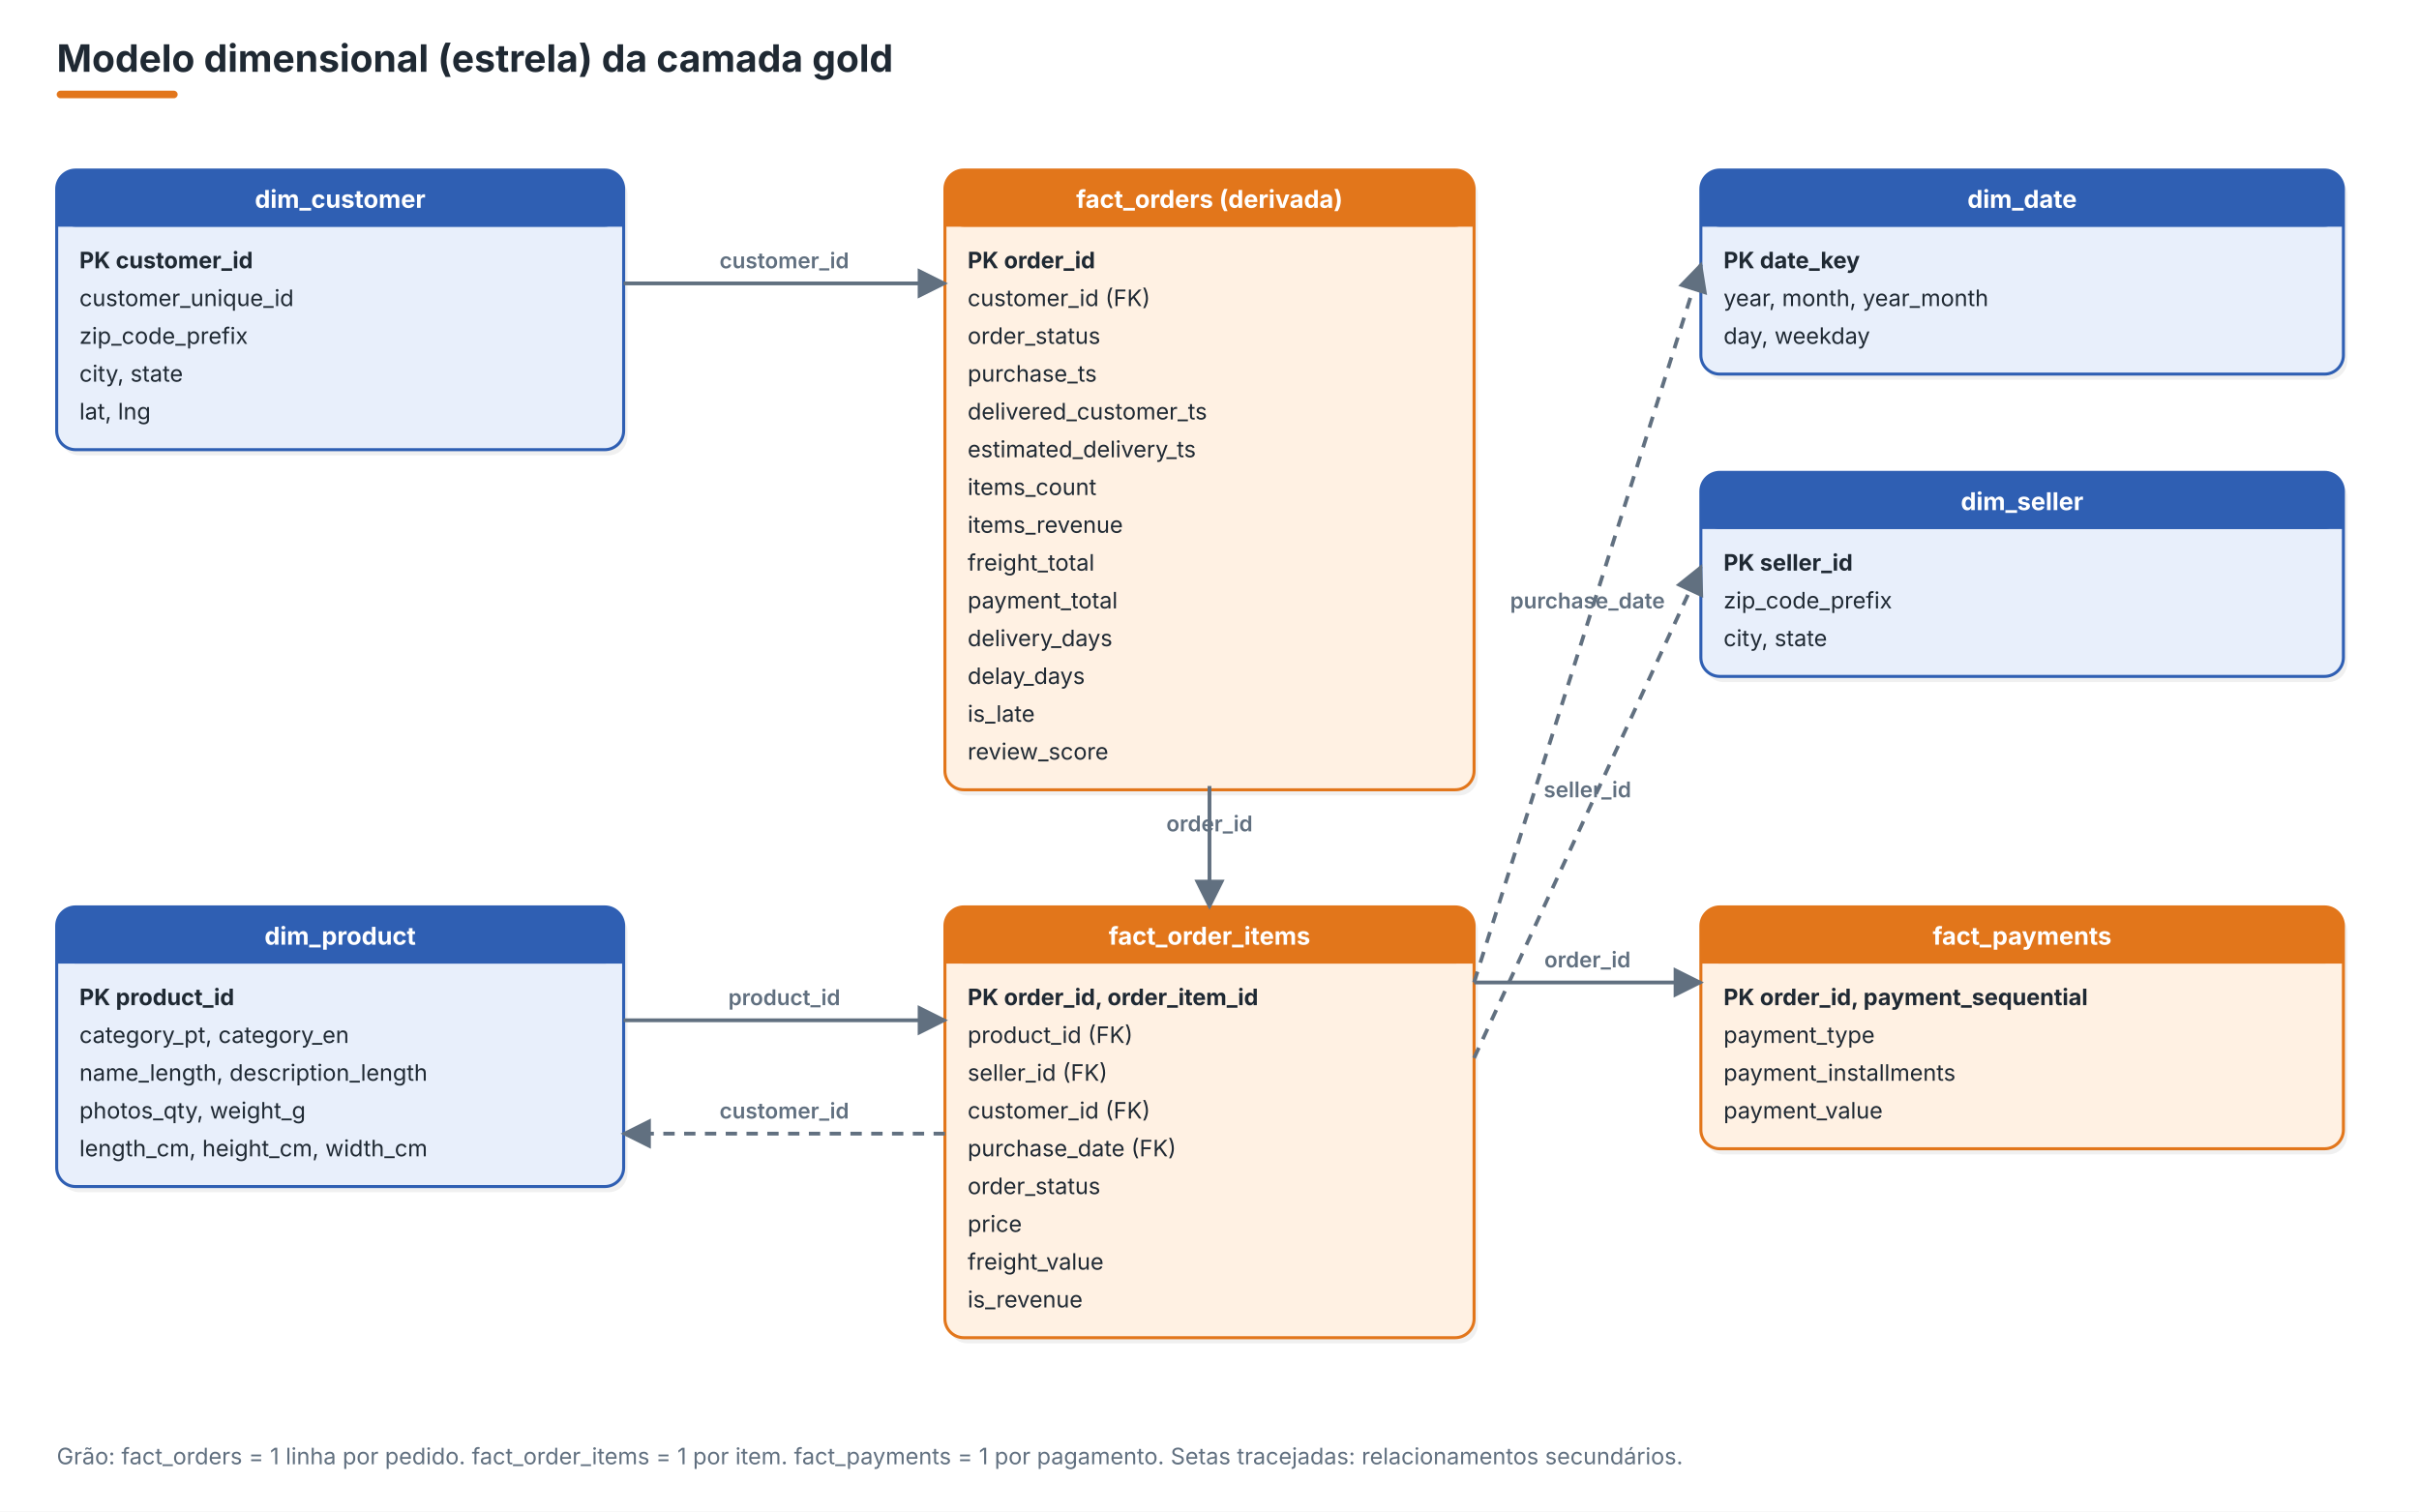
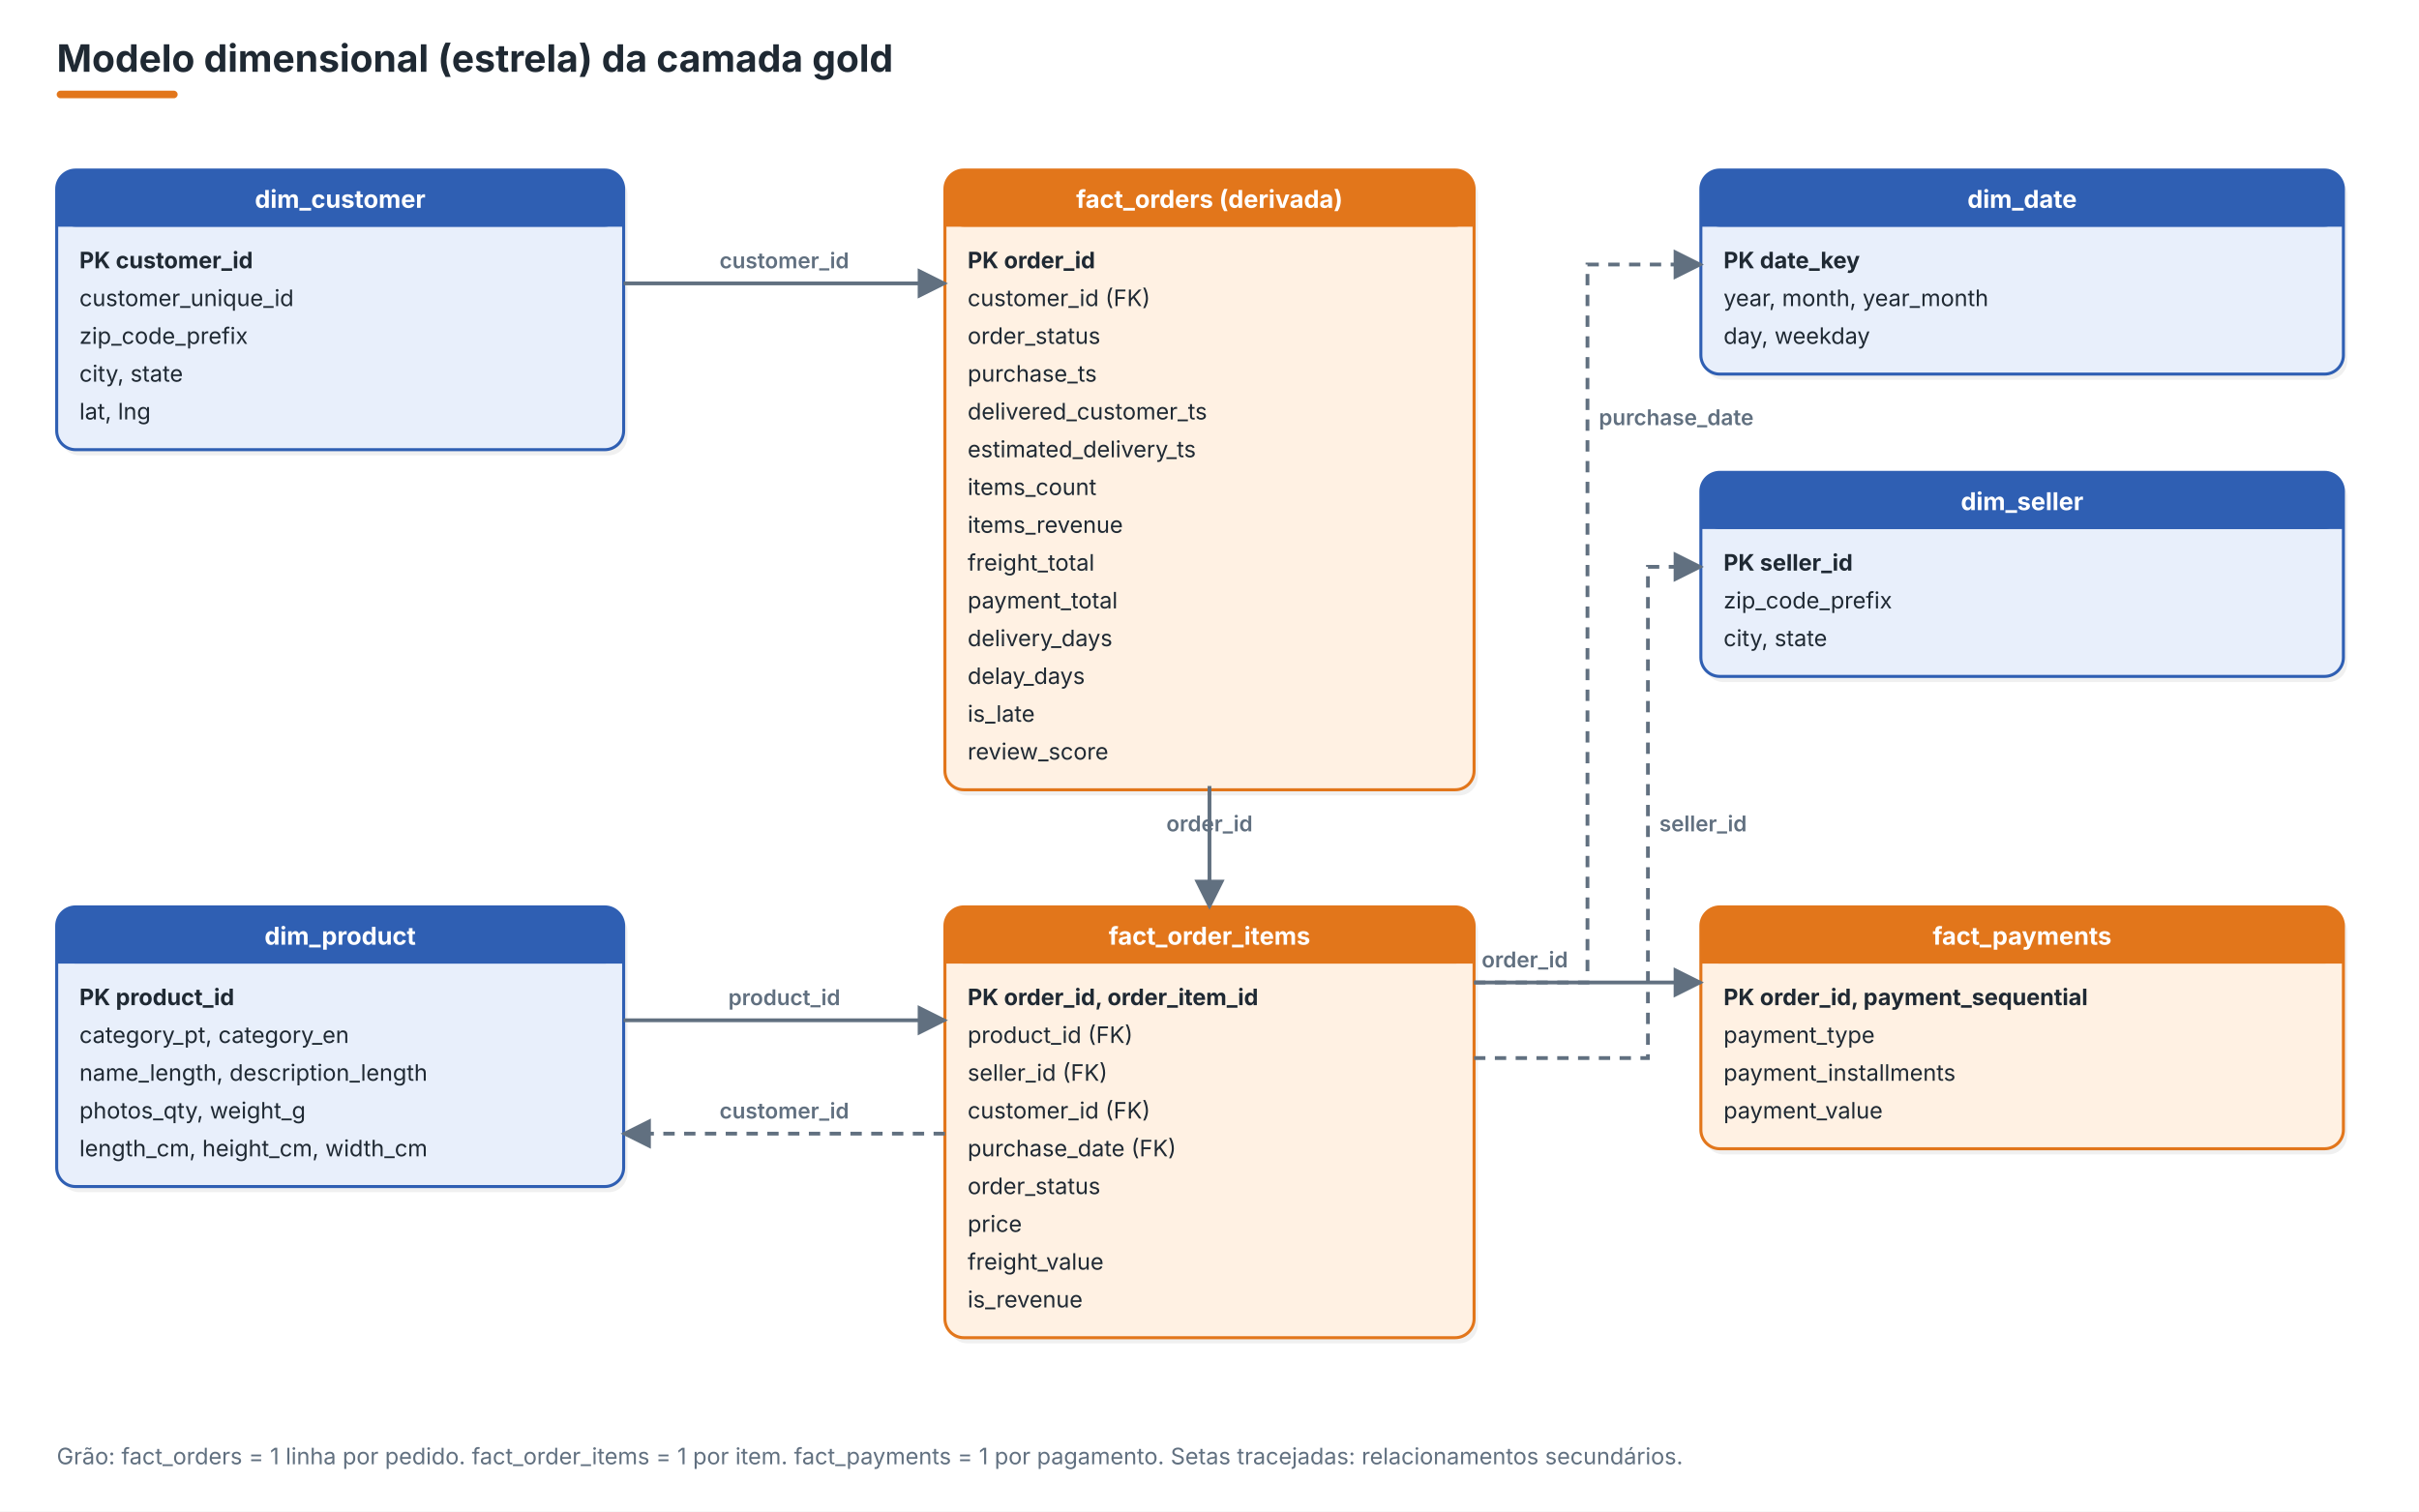
<svg xmlns="http://www.w3.org/2000/svg" viewBox="0 0 1280 800" width="1280" height="800" font-family="Inter, Segoe UI, Helvetica, Arial, sans-serif" role="img" aria-label="Modelo dimensional (estrela) da camada gold">
  <defs>
    <marker id="ah" viewBox="0 0 10 10" refX="9" refY="5" markerWidth="8" markerHeight="8" orient="auto-start-reverse">
      <path d="M0 0 10 5 0 10z" fill="#617080" />
    </marker>
  </defs>
  <rect width="1280" height="800" fill="#ffffff" />
  <rect x="502" y="93" width="280" height="328" rx="10" fill="#000" opacity=".06" />
  <rect x="500" y="90" width="280" height="328" rx="10" fill="#fff1e3" stroke="#e2761b" stroke-width="1.6" />
  <rect x="500" y="90" width="280" height="30" rx="10" fill="#e2761b" />
  <rect x="500" y="110" width="280" height="10" fill="#e2761b" />
  <text x="640.0" y="110" font-size="13" font-weight="700" fill="#fff" text-anchor="middle">fact_orders (derivada)</text>
  <text x="512" y="142" font-size="12" font-weight="700" fill="#1f2933" text-anchor="start">PK order_id</text>
  <text x="512" y="162" font-size="12" font-weight="400" fill="#1f2933" text-anchor="start">     customer_id (FK)</text>
  <text x="512" y="182" font-size="12" font-weight="400" fill="#1f2933" text-anchor="start">     order_status</text>
  <text x="512" y="202" font-size="12" font-weight="400" fill="#1f2933" text-anchor="start">     purchase_ts</text>
  <text x="512" y="222" font-size="12" font-weight="400" fill="#1f2933" text-anchor="start">     delivered_customer_ts</text>
  <text x="512" y="242" font-size="12" font-weight="400" fill="#1f2933" text-anchor="start">     estimated_delivery_ts</text>
  <text x="512" y="262" font-size="12" font-weight="400" fill="#1f2933" text-anchor="start">     items_count</text>
  <text x="512" y="282" font-size="12" font-weight="400" fill="#1f2933" text-anchor="start">     items_revenue</text>
  <text x="512" y="302" font-size="12" font-weight="400" fill="#1f2933" text-anchor="start">     freight_total</text>
  <text x="512" y="322" font-size="12" font-weight="400" fill="#1f2933" text-anchor="start">     payment_total</text>
  <text x="512" y="342" font-size="12" font-weight="400" fill="#1f2933" text-anchor="start">     delivery_days</text>
  <text x="512" y="362" font-size="12" font-weight="400" fill="#1f2933" text-anchor="start">     delay_days</text>
  <text x="512" y="382" font-size="12" font-weight="400" fill="#1f2933" text-anchor="start">     is_late</text>
  <text x="512" y="402" font-size="12" font-weight="400" fill="#1f2933" text-anchor="start">     review_score</text>
  <rect x="502" y="483" width="280" height="228" rx="10" fill="#000" opacity=".06" />
  <rect x="500" y="480" width="280" height="228" rx="10" fill="#fff1e3" stroke="#e2761b" stroke-width="1.6" />
  <rect x="500" y="480" width="280" height="30" rx="10" fill="#e2761b" />
  <rect x="500" y="500" width="280" height="10" fill="#e2761b" />
  <text x="640.0" y="500" font-size="13" font-weight="700" fill="#fff" text-anchor="middle">fact_order_items</text>
  <text x="512" y="532" font-size="12" font-weight="700" fill="#1f2933" text-anchor="start">PK order_id, order_item_id</text>
  <text x="512" y="552" font-size="12" font-weight="400" fill="#1f2933" text-anchor="start">     product_id (FK)</text>
  <text x="512" y="572" font-size="12" font-weight="400" fill="#1f2933" text-anchor="start">     seller_id (FK)</text>
  <text x="512" y="592" font-size="12" font-weight="400" fill="#1f2933" text-anchor="start">     customer_id (FK)</text>
  <text x="512" y="612" font-size="12" font-weight="400" fill="#1f2933" text-anchor="start">     purchase_date (FK)</text>
  <text x="512" y="632" font-size="12" font-weight="400" fill="#1f2933" text-anchor="start">     order_status</text>
  <text x="512" y="652" font-size="12" font-weight="400" fill="#1f2933" text-anchor="start">     price</text>
  <text x="512" y="672" font-size="12" font-weight="400" fill="#1f2933" text-anchor="start">     freight_value</text>
  <text x="512" y="692" font-size="12" font-weight="400" fill="#1f2933" text-anchor="start">     is_revenue</text>
  <rect x="902" y="483" width="340" height="128" rx="10" fill="#000" opacity=".06" />
  <rect x="900" y="480" width="340" height="128" rx="10" fill="#fff1e3" stroke="#e2761b" stroke-width="1.6" />
  <rect x="900" y="480" width="340" height="30" rx="10" fill="#e2761b" />
  <rect x="900" y="500" width="340" height="10" fill="#e2761b" />
  <text x="1070.0" y="500" font-size="13" font-weight="700" fill="#fff" text-anchor="middle">fact_payments</text>
  <text x="912" y="532" font-size="12" font-weight="700" fill="#1f2933" text-anchor="start">PK order_id, payment_sequential</text>
  <text x="912" y="552" font-size="12" font-weight="400" fill="#1f2933" text-anchor="start">     payment_type</text>
  <text x="912" y="572" font-size="12" font-weight="400" fill="#1f2933" text-anchor="start">     payment_installments</text>
  <text x="912" y="592" font-size="12" font-weight="400" fill="#1f2933" text-anchor="start">     payment_value</text>
  <rect x="32" y="93" width="300" height="148" rx="10" fill="#000" opacity=".06" />
  <rect x="30" y="90" width="300" height="148" rx="10" fill="#e8effb" stroke="#2f5fb3" stroke-width="1.6" />
  <rect x="30" y="90" width="300" height="30" rx="10" fill="#2f5fb3" />
  <rect x="30" y="110" width="300" height="10" fill="#2f5fb3" />
  <text x="180.0" y="110" font-size="13" font-weight="700" fill="#fff" text-anchor="middle">dim_customer</text>
  <text x="42" y="142" font-size="12" font-weight="700" fill="#1f2933" text-anchor="start">PK customer_id</text>
  <text x="42" y="162" font-size="12" font-weight="400" fill="#1f2933" text-anchor="start">     customer_unique_id</text>
  <text x="42" y="182" font-size="12" font-weight="400" fill="#1f2933" text-anchor="start">     zip_code_prefix</text>
  <text x="42" y="202" font-size="12" font-weight="400" fill="#1f2933" text-anchor="start">     city, state</text>
  <text x="42" y="222" font-size="12" font-weight="400" fill="#1f2933" text-anchor="start">     lat, lng</text>
  <rect x="32" y="483" width="300" height="148" rx="10" fill="#000" opacity=".06" />
  <rect x="30" y="480" width="300" height="148" rx="10" fill="#e8effb" stroke="#2f5fb3" stroke-width="1.6" />
  <rect x="30" y="480" width="300" height="30" rx="10" fill="#2f5fb3" />
  <rect x="30" y="500" width="300" height="10" fill="#2f5fb3" />
  <text x="180.0" y="500" font-size="13" font-weight="700" fill="#fff" text-anchor="middle">dim_product</text>
  <text x="42" y="532" font-size="12" font-weight="700" fill="#1f2933" text-anchor="start">PK product_id</text>
  <text x="42" y="552" font-size="12" font-weight="400" fill="#1f2933" text-anchor="start">     category_pt, category_en</text>
  <text x="42" y="572" font-size="12" font-weight="400" fill="#1f2933" text-anchor="start">     name_length, description_length</text>
  <text x="42" y="592" font-size="12" font-weight="400" fill="#1f2933" text-anchor="start">     photos_qty, weight_g</text>
  <text x="42" y="612" font-size="12" font-weight="400" fill="#1f2933" text-anchor="start">     length_cm, height_cm, width_cm</text>
  <rect x="902" y="93" width="340" height="108" rx="10" fill="#000" opacity=".06" />
  <rect x="900" y="90" width="340" height="108" rx="10" fill="#e8effb" stroke="#2f5fb3" stroke-width="1.6" />
  <rect x="900" y="90" width="340" height="30" rx="10" fill="#2f5fb3" />
  <rect x="900" y="110" width="340" height="10" fill="#2f5fb3" />
  <text x="1070.0" y="110" font-size="13" font-weight="700" fill="#fff" text-anchor="middle">dim_date</text>
  <text x="912" y="142" font-size="12" font-weight="700" fill="#1f2933" text-anchor="start">PK date_key</text>
  <text x="912" y="162" font-size="12" font-weight="400" fill="#1f2933" text-anchor="start">     year, month, year_month</text>
  <text x="912" y="182" font-size="12" font-weight="400" fill="#1f2933" text-anchor="start">     day, weekday</text>
  <rect x="902" y="253" width="340" height="108" rx="10" fill="#000" opacity=".06" />
  <rect x="900" y="250" width="340" height="108" rx="10" fill="#e8effb" stroke="#2f5fb3" stroke-width="1.6" />
  <rect x="900" y="250" width="340" height="30" rx="10" fill="#2f5fb3" />
  <rect x="900" y="270" width="340" height="10" fill="#2f5fb3" />
  <text x="1070.0" y="270" font-size="13" font-weight="700" fill="#fff" text-anchor="middle">dim_seller</text>
  <text x="912" y="302" font-size="12" font-weight="700" fill="#1f2933" text-anchor="start">PK seller_id</text>
  <text x="912" y="322" font-size="12" font-weight="400" fill="#1f2933" text-anchor="start">     zip_code_prefix</text>
  <text x="912" y="342" font-size="12" font-weight="400" fill="#1f2933" text-anchor="start">     city, state</text>
-   <line x1="330" y1="150" x2="500" y2="150" stroke="#617080" stroke-width="2" marker-end="url(#ah)" />
+   <path d="M330 150 L500 150" fill="none" stroke="#617080" stroke-width="2" stroke-linejoin="miter" marker-end="url(#ah)" />
  <text x="415.0" y="142.0" font-size="11.5" font-weight="600" fill="#617080" text-anchor="middle">customer_id</text>
-   <line x1="330" y1="540" x2="500" y2="540" stroke="#617080" stroke-width="2" marker-end="url(#ah)" />
+   <path d="M330 540 L500 540" fill="none" stroke="#617080" stroke-width="2" stroke-linejoin="miter" marker-end="url(#ah)" />
  <text x="415.0" y="532.0" font-size="11.5" font-weight="600" fill="#617080" text-anchor="middle">product_id</text>
-   <line x1="500" y1="600" x2="330" y2="600" stroke="#617080" stroke-width="2" stroke-dasharray="6 5" marker-end="url(#ah)" />
+   <path d="M500 600 L330 600" fill="none" stroke="#617080" stroke-width="2" stroke-linejoin="miter" stroke-dasharray="6 5" marker-end="url(#ah)" />
  <text x="415.0" y="592.0" font-size="11.5" font-weight="600" fill="#617080" text-anchor="middle">customer_id</text>
-   <line x1="780" y1="520" x2="900" y2="140" stroke="#617080" stroke-width="2" stroke-dasharray="6 5" marker-end="url(#ah)" />
-   <text x="840.0" y="322.0" font-size="11.5" font-weight="600" fill="#617080" text-anchor="middle">purchase_date</text>
-   <line x1="780" y1="560" x2="900" y2="300" stroke="#617080" stroke-width="2" stroke-dasharray="6 5" marker-end="url(#ah)" />
-   <text x="840.0" y="422.0" font-size="11.5" font-weight="600" fill="#617080" text-anchor="middle">seller_id</text>
-   <line x1="640" y1="416" x2="640" y2="480" stroke="#617080" stroke-width="2" marker-end="url(#ah)" />
+   <path d="M780 520 H840 V140 H900" fill="none" stroke="#617080" stroke-width="2" stroke-linejoin="miter" stroke-dasharray="6 5" marker-end="url(#ah)" />
+   <text x="846" y="225" font-size="11.5" font-weight="600" fill="#617080" text-anchor="start">purchase_date</text>
+   <path d="M780 560 H872 V300 H900" fill="none" stroke="#617080" stroke-width="2" stroke-linejoin="miter" stroke-dasharray="6 5" marker-end="url(#ah)" />
+   <text x="878" y="440" font-size="11.5" font-weight="600" fill="#617080" text-anchor="start">seller_id</text>
+   <path d="M640 416 L640 480" fill="none" stroke="#617080" stroke-width="2" stroke-linejoin="miter" marker-end="url(#ah)" />
  <text x="640.0" y="440.0" font-size="11.5" font-weight="600" fill="#617080" text-anchor="middle">order_id</text>
-   <line x1="780" y1="520" x2="900" y2="520" stroke="#617080" stroke-width="2" marker-end="url(#ah)" />
-   <text x="840.0" y="512.0" font-size="11.5" font-weight="600" fill="#617080" text-anchor="middle">order_id</text>
+   <path d="M780 520 L900 520" fill="none" stroke="#617080" stroke-width="2" stroke-linejoin="miter" marker-end="url(#ah)" />
+   <text x="784" y="512" font-size="11.5" font-weight="600" fill="#617080" text-anchor="start">order_id</text>
  <text x="30" y="775" font-size="12" font-weight="400" fill="#617080" text-anchor="start">Grão: fact_orders = 1 linha por pedido. fact_order_items = 1 por item. fact_payments = 1 por pagamento. Setas tracejadas: relacionamentos secundários.</text>
  <text x="30" y="38" font-size="20" font-weight="700" fill="#1f2933" text-anchor="start">Modelo dimensional (estrela) da camada gold</text>
  <rect x="30" y="48" width="64" height="4" rx="2" fill="#e2761b" />
</svg>
